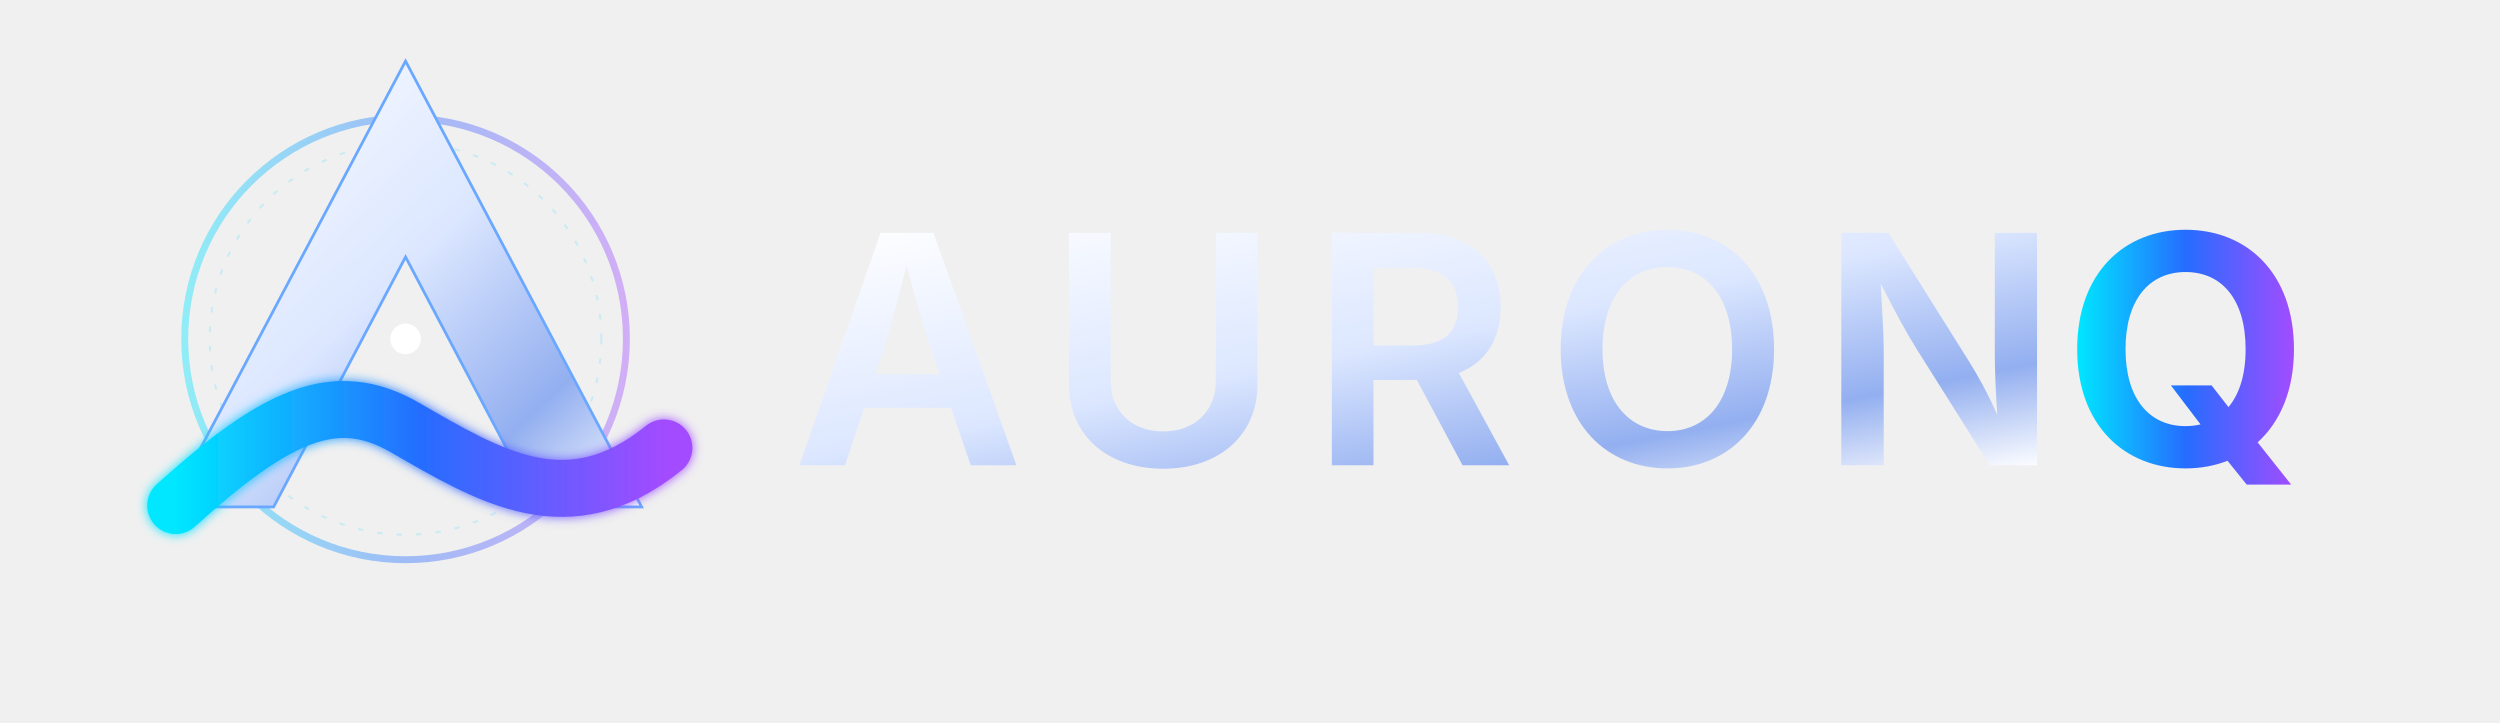
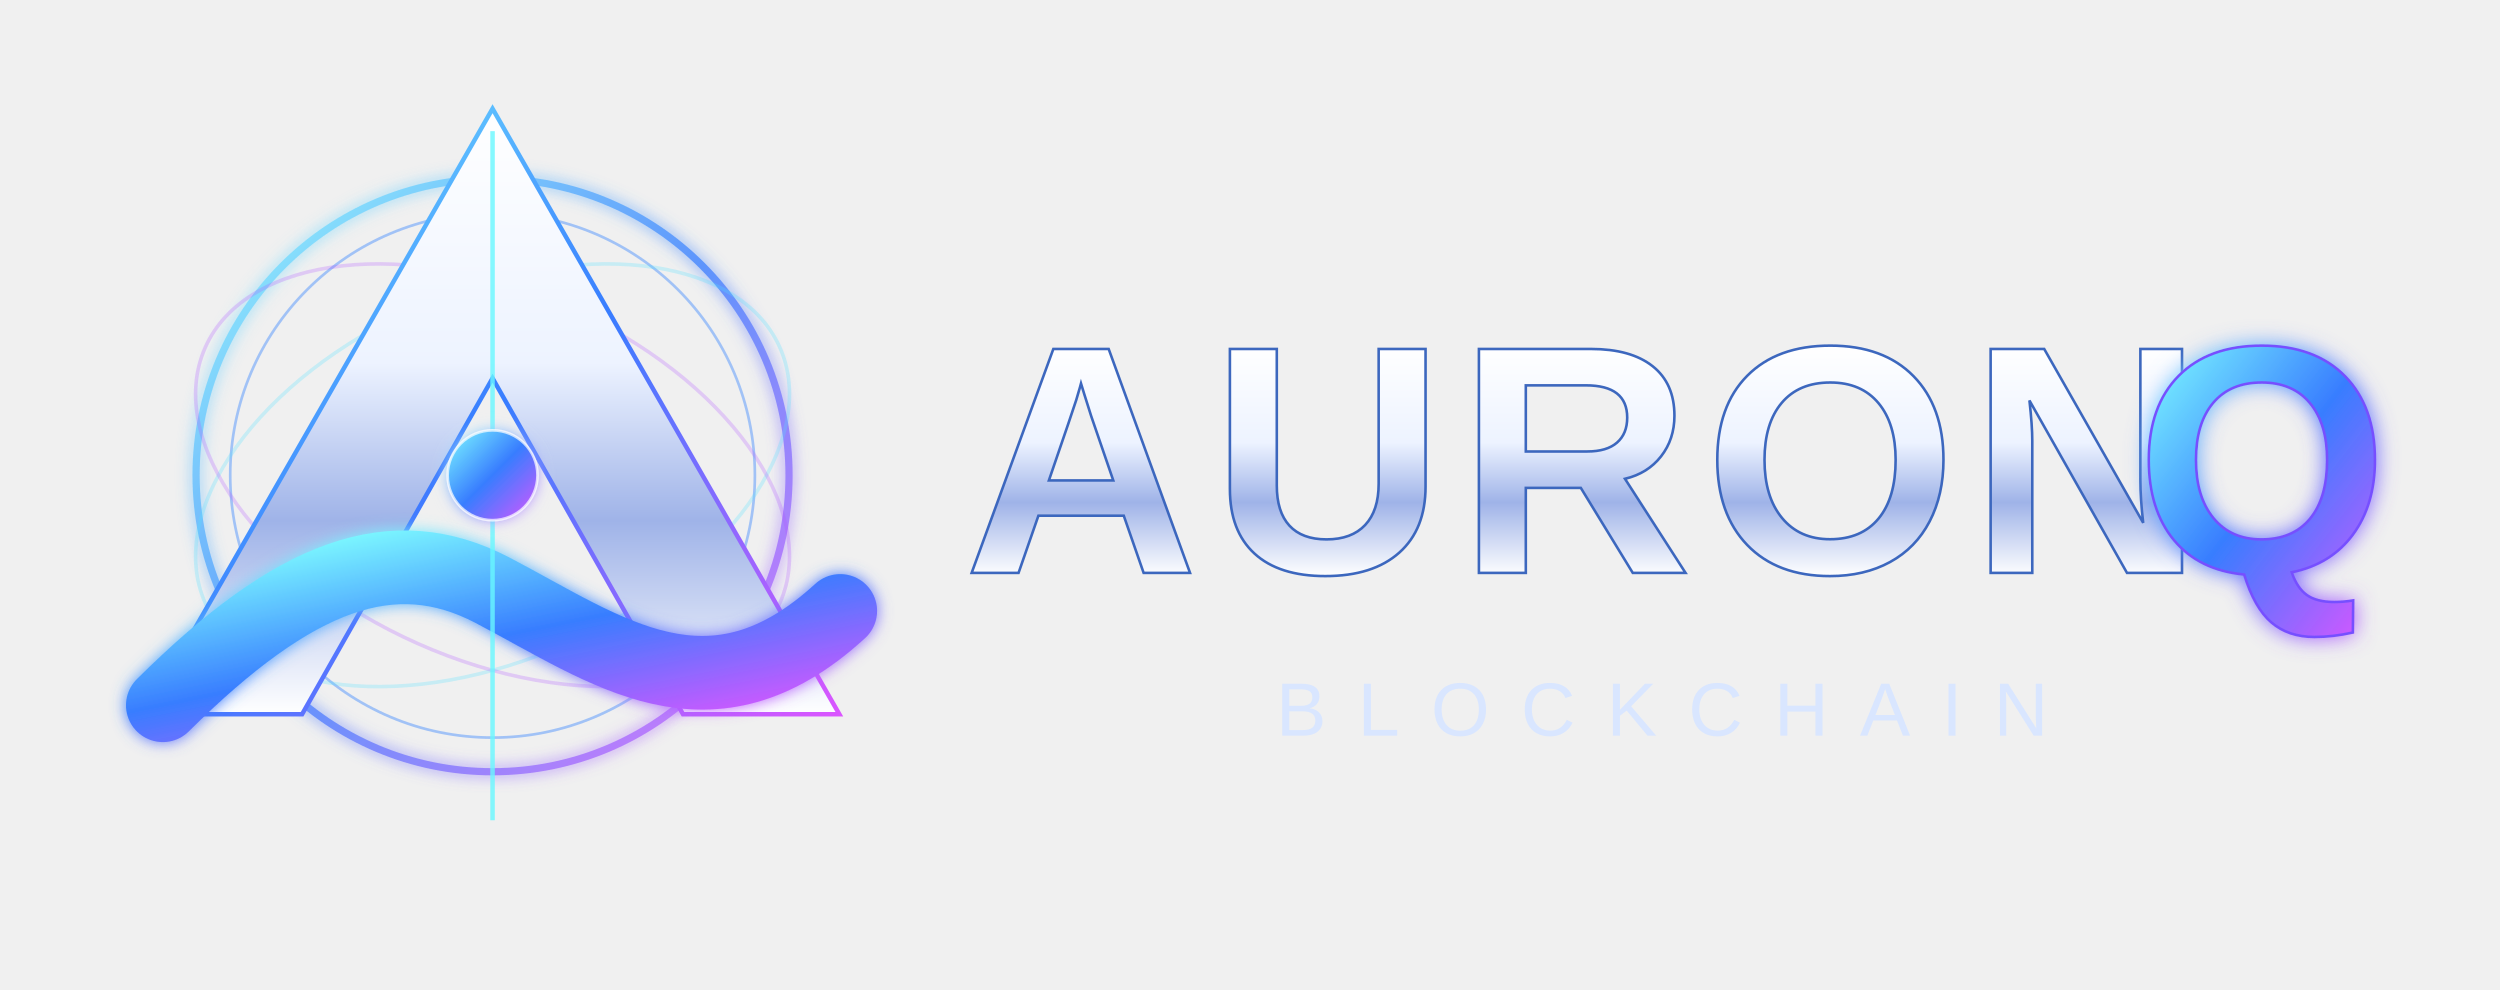
- <svg xmlns="http://www.w3.org/2000/svg" viewBox="0 0 1800 520" role="img" aria-labelledby="title desc">
+ <svg xmlns="http://www.w3.org/2000/svg" viewBox="0 0 1920 760" role="img" aria-labelledby="title desc">
  <defs>
-     <linearGradient id="metal" x1="0" y1="0" x2="1" y2="1">
+     <linearGradient id="metal" x1="0" y1="0" x2="0" y2="1">
      <stop offset="0" stop-color="#ffffff" />
-       <stop offset="0.48" stop-color="#dce7ff" />
-       <stop offset="0.78" stop-color="#93aff0" />
+       <stop offset=".42" stop-color="#edf3ff" />
+       <stop offset=".68" stop-color="#9fb3e8" />
      <stop offset="1" stop-color="#ffffff" />
    </linearGradient>
-     <linearGradient id="quantum" x1="0" y1="0" x2="1" y2="0">
-       <stop offset="0" stop-color="#00e7ff" />
-       <stop offset="0.5" stop-color="#256dff" />
-       <stop offset="1" stop-color="#a24cff" />
+     <linearGradient id="q" x1="0" y1="0" x2="1" y2="1">
+       <stop offset="0" stop-color="#7efcff" />
+       <stop offset=".5" stop-color="#387dff" />
+       <stop offset="1" stop-color="#db55ff" />
    </linearGradient>
-     <filter id="glow" x="-50%" y="-50%" width="200%" height="200%">
+     <filter id="g" x="-40%" y="-40%" width="180%" height="180%">
      <feGaussianBlur stdDeviation="8" result="b" />
      <feMerge>
        <feMergeNode in="b" />
        <feMergeNode in="SourceGraphic" />
      </feMerge>
    </filter>
  </defs>
-   <g transform="translate(36,-6) scale(.50)">
-     <circle cx="512" cy="500" r="318" fill="none" stroke="url(#quantum)" stroke-width="10" opacity="0.40" />
-     <circle cx="512" cy="500" r="282" fill="none" stroke="#67dfff" stroke-width="3" stroke-dasharray="8 20" opacity="0.28" />
-     <path d="M512 100 L172 742 H322 L512 382 L702 742 H852 Z" fill="url(#metal)" stroke="#6aa8ff" stroke-width="4" />
-     <path d="M181 740 C325 610 410 570 510 627 C635 699 747 768 884 657" fill="none" stroke="url(#quantum)" stroke-width="82" stroke-linecap="round" stroke-linejoin="round" filter="url(#glow)" />
-     <circle cx="512" cy="500" r="22" fill="#ffffff" />
+   <g transform="translate(25,20) scale(.69)">
+     <circle cx="512" cy="500" r="330" fill="none" stroke="url(#q)" stroke-width="8" opacity=".8" filter="url(#g)" />
+     <circle cx="512" cy="500" r="292" fill="none" stroke="#2a7dff" stroke-width="3" opacity=".4" />
+     <ellipse cx="512" cy="500" rx="350" ry="205" fill="none" stroke="#50dfff" stroke-width="4" opacity=".26" transform="rotate(-24 512 500)" />
+     <ellipse cx="512" cy="500" rx="350" ry="205" fill="none" stroke="#af54ff" stroke-width="4" opacity=".25" transform="rotate(24 512 500)" />
+     <path d="M512 92 L126 766 H300 L512 392 L724 766 H898 Z" fill="url(#metal)" stroke="url(#q)" stroke-width="5" />
+     <path d="M145 756 C292 610 401 570 512 628 C640 695 754 784 899 651" fill="none" stroke="url(#q)" stroke-width="82" stroke-linecap="round" filter="url(#g)" />
+     <line x1="512" y1="117" x2="512" y2="884" stroke="#68f7ff" stroke-width="5" opacity=".8" />
+     <circle cx="512" cy="500" r="50" fill="url(#q)" stroke="#ffffff" stroke-opacity=".7" stroke-width="3" filter="url(#g)" />
  </g>
-   <text x="570" y="335" font-family="Inter,Segoe UI,Arial,sans-serif" font-size="230" font-weight="600" letter-spacing="20" fill="url(#metal)">AURON</text>
-   <text x="1485" y="335" font-family="Inter,Segoe UI,Arial,sans-serif" font-size="230" font-weight="650" fill="url(#quantum)">Q</text>
+   <text x="740" y="440" font-family="Arial,Helvetica,sans-serif" font-size="250" font-weight="700" letter-spacing="9" fill="url(#metal)" stroke="#3c67be" stroke-width="2">AURON</text>
+   <text x="1640" y="440" font-family="Arial,Helvetica,sans-serif" font-size="250" font-weight="700" fill="url(#q)" stroke="#7650ff" stroke-width="2" filter="url(#g)">Q</text>
+   <text x="980" y="565" font-family="Arial,Helvetica,sans-serif" font-size="58" font-weight="400" letter-spacing="24" fill="#d9e6ff">BLOCKCHAIN</text>
</svg>
